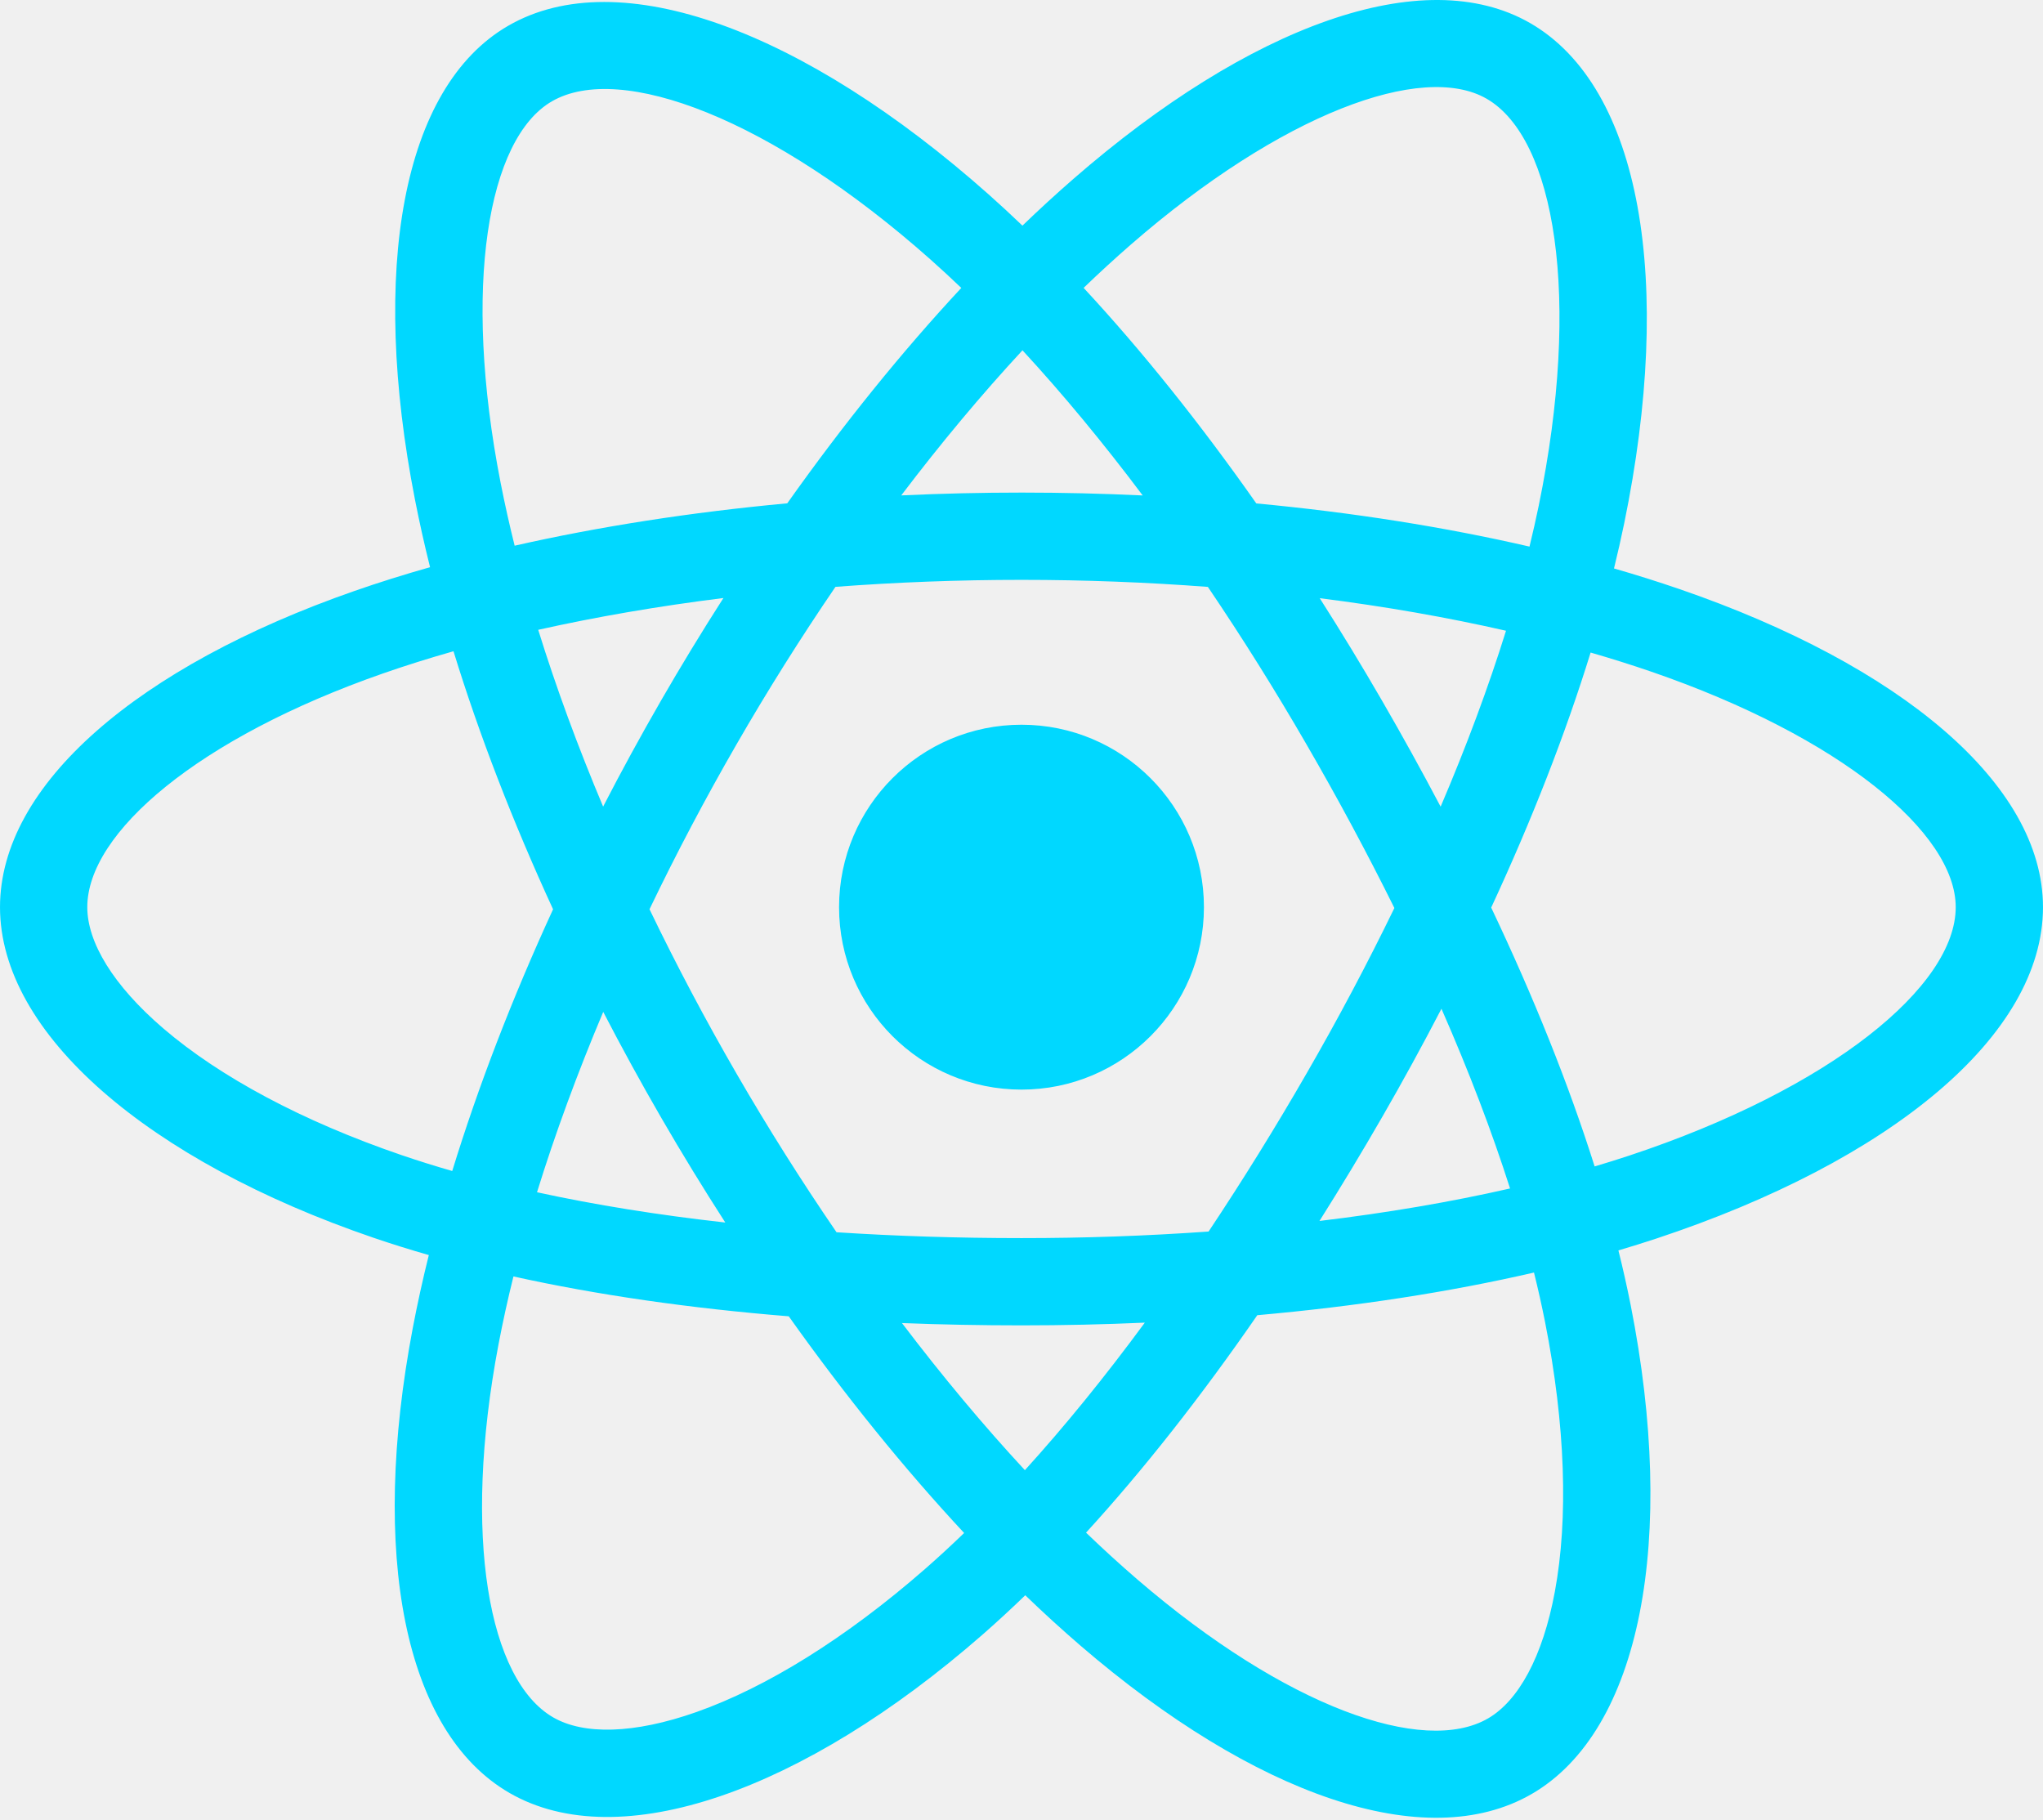
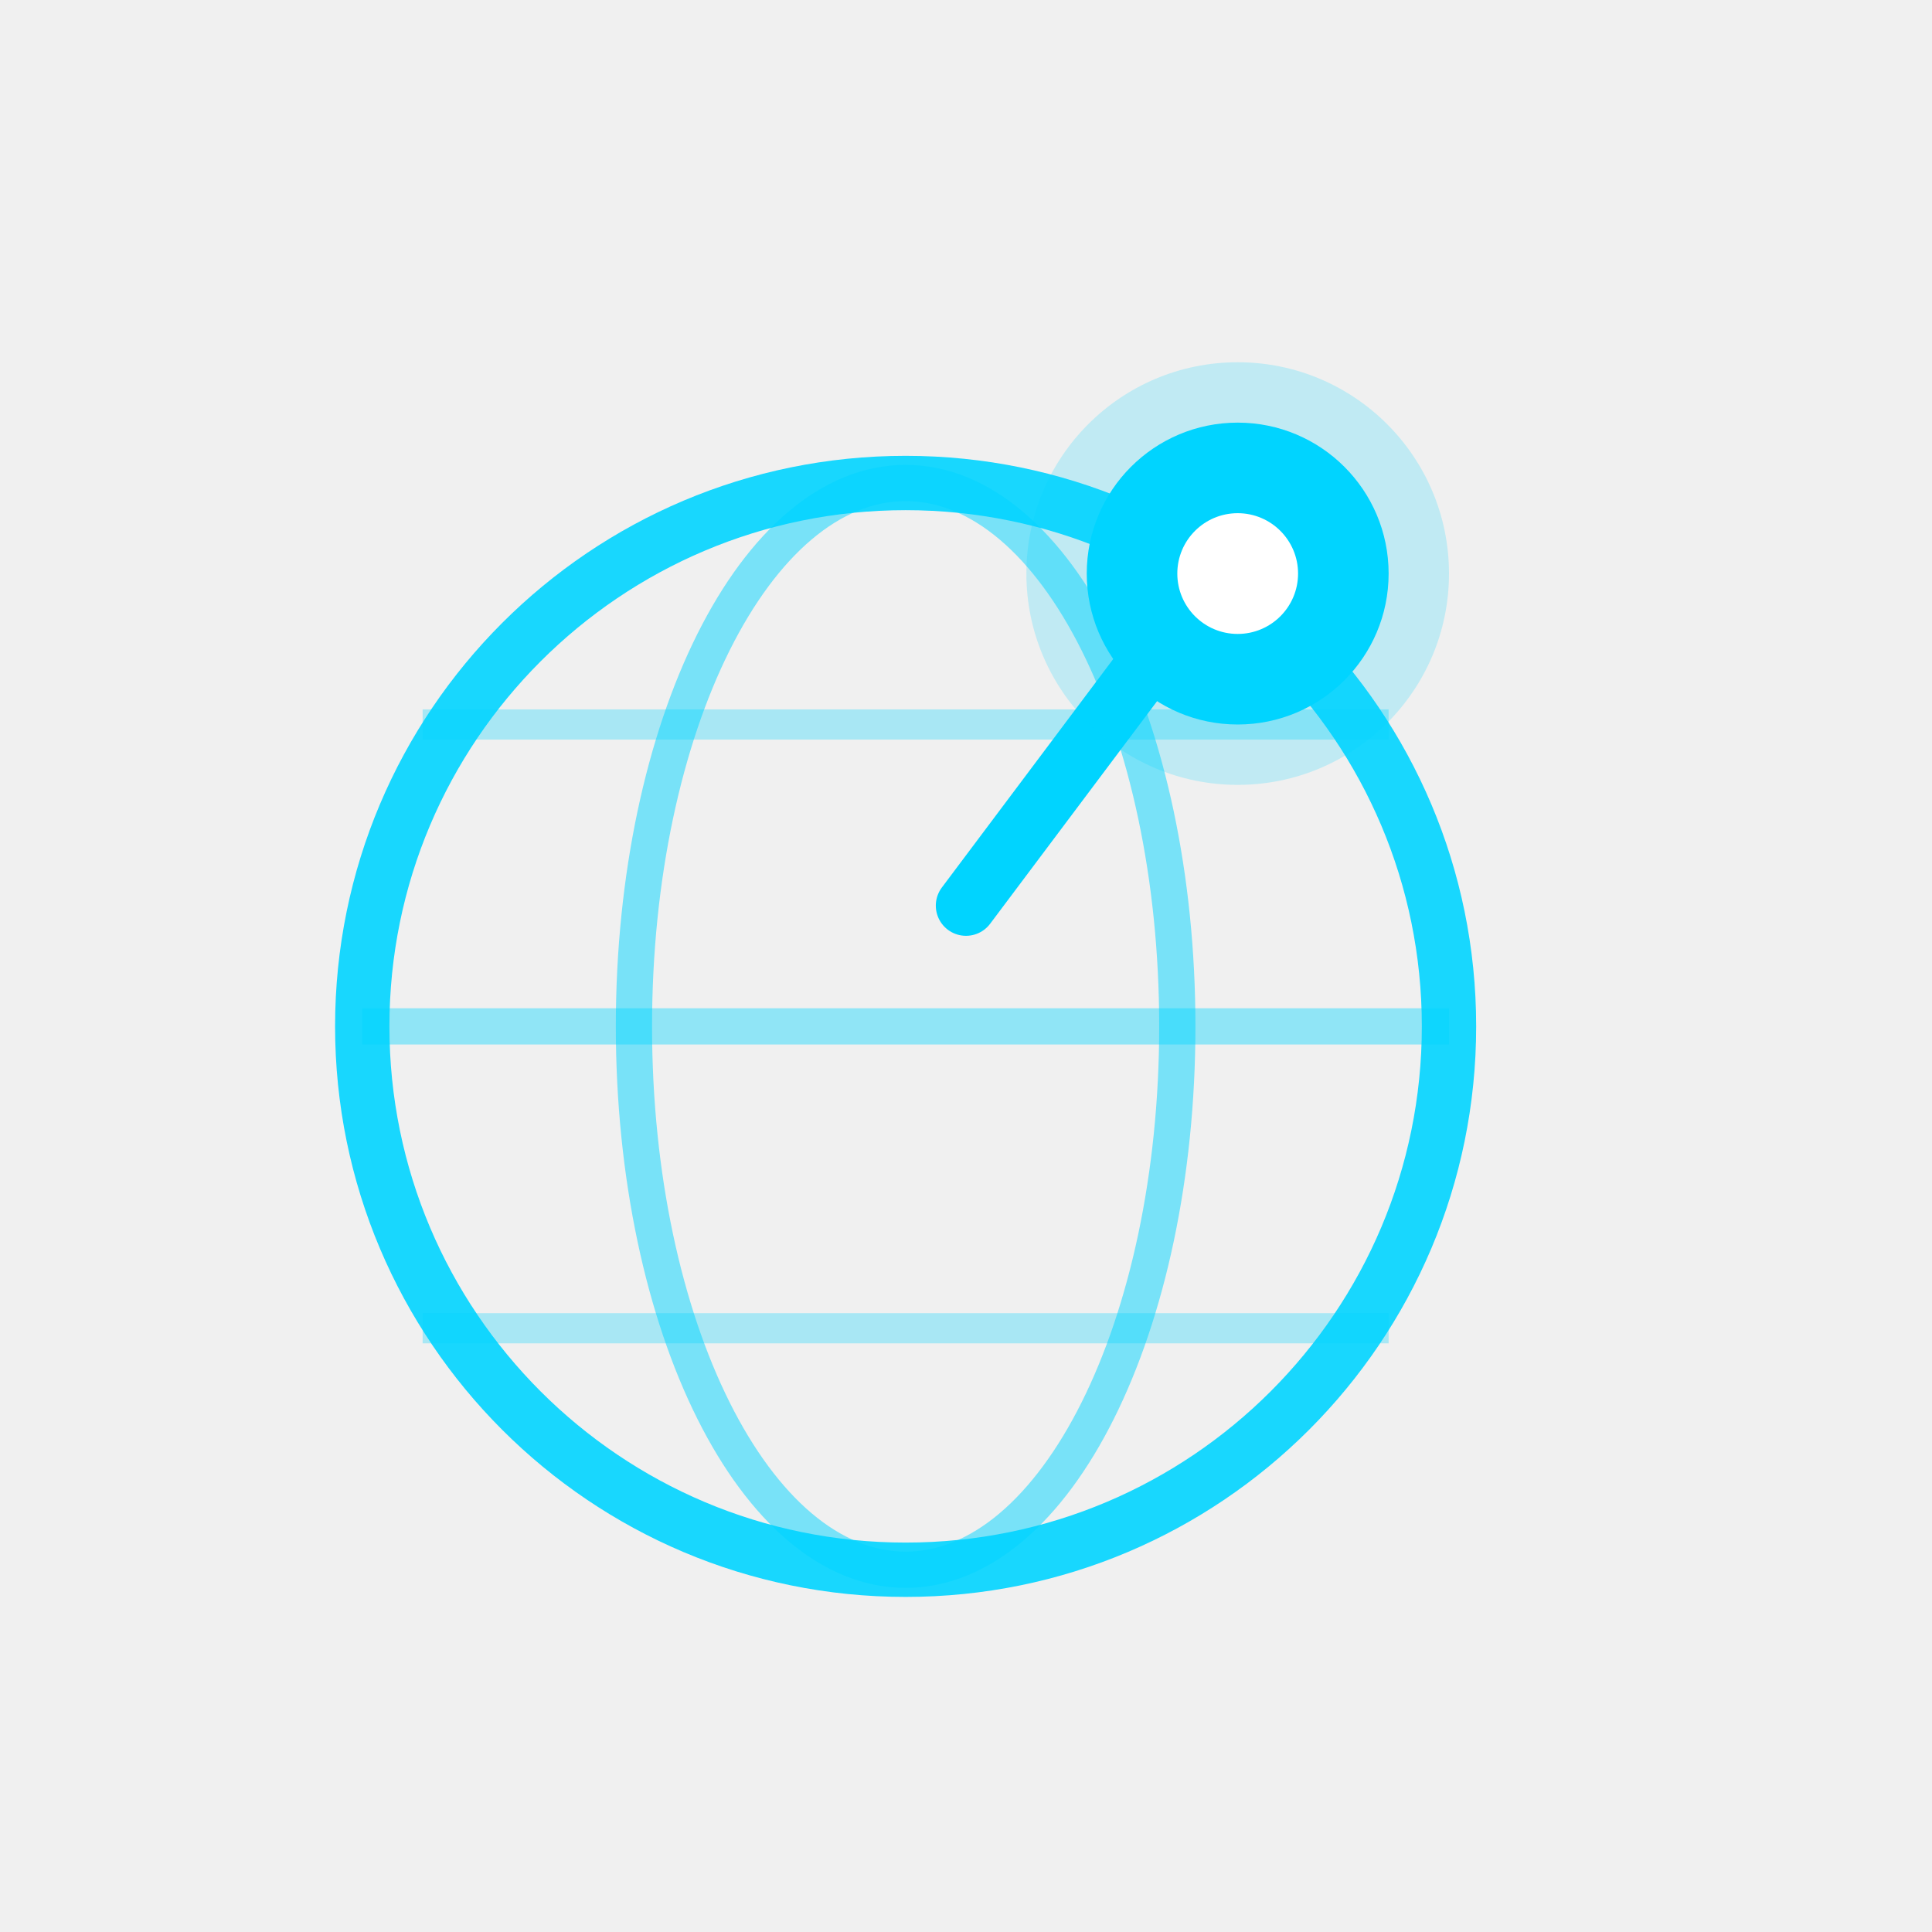
- <svg xmlns="http://www.w3.org/2000/svg" aria-hidden="true" role="img" class="iconify iconify--logos" width="35.93" height="32" preserveAspectRatio="xMidYMid meet" viewBox="0 0 256 228">
-   <path fill="#00D8FF" d="M210.483 73.824a171.49 171.49 0 0 0-8.24-2.597c.465-1.9.893-3.777 1.273-5.621c6.238-30.281 2.16-54.676-11.769-62.708c-13.355-7.7-35.196.329-57.254 19.526a171.23 171.23 0 0 0-6.375 5.848a155.866 155.866 0 0 0-4.241-3.917C100.759 3.829 77.587-4.822 63.673 3.233C50.33 10.957 46.379 33.89 51.995 62.588a170.974 170.974 0 0 0 1.892 8.48c-3.28.932-6.445 1.924-9.474 2.98C17.309 83.498 0 98.307 0 113.668c0 15.865 18.582 31.778 46.812 41.427a145.52 145.52 0 0 0 6.921 2.165a167.467 167.467 0 0 0-2.01 9.138c-5.354 28.2-1.173 50.591 12.134 58.266c13.744 7.926 36.812-.22 59.273-19.855a145.567 145.567 0 0 0 5.342-4.923a168.064 168.064 0 0 0 6.92 6.314c21.758 18.722 43.246 26.282 56.54 18.586c13.731-7.949 18.194-32.003 12.4-61.268a145.016 145.016 0 0 0-1.535-6.842c1.62-.48 3.21-.974 4.76-1.488c29.348-9.723 48.443-25.443 48.443-41.52c0-15.417-17.868-30.326-45.517-39.844Zm-6.365 70.984c-1.4.463-2.836.91-4.3 1.345c-3.24-10.257-7.612-21.163-12.963-32.432c5.106-11 9.31-21.767 12.459-31.957c2.619.758 5.16 1.557 7.61 2.4c23.69 8.156 38.14 20.213 38.14 29.504c0 9.896-15.606 22.743-40.946 31.14Zm-10.514 20.834c2.562 12.94 2.927 24.64 1.23 33.787c-1.524 8.219-4.59 13.698-8.382 15.893c-8.067 4.67-25.32-1.4-43.927-17.412a156.726 156.726 0 0 1-6.437-5.87c7.214-7.889 14.423-17.06 21.459-27.246c12.376-1.098 24.068-2.894 34.671-5.345a134.17 134.17 0 0 1 1.386 6.193ZM87.276 214.515c-7.882 2.783-14.16 2.863-17.955.675c-8.075-4.657-11.432-22.636-6.853-46.752a156.923 156.923 0 0 1 1.869-8.499c10.486 2.32 22.093 3.988 34.498 4.994c7.084 9.967 14.501 19.128 21.976 27.15a134.668 134.668 0 0 1-4.877 4.492c-9.933 8.682-19.886 14.842-28.658 17.94ZM50.35 144.747c-12.483-4.267-22.792-9.812-29.858-15.863c-6.35-5.437-9.555-10.836-9.555-15.216c0-9.322 13.897-21.212 37.076-29.293c2.813-.98 5.757-1.905 8.812-2.773c3.204 10.42 7.406 21.315 12.477 32.332c-5.137 11.18-9.399 22.249-12.634 32.792a134.718 134.718 0 0 1-6.318-1.979Zm12.378-84.26c-4.811-24.587-1.616-43.134 6.425-47.789c8.564-4.958 27.502 2.111 47.463 19.835a144.318 144.318 0 0 1 3.841 3.545c-7.438 7.987-14.787 17.08-21.808 26.988c-12.04 1.116-23.565 2.908-34.161 5.309a160.342 160.342 0 0 1-1.76-7.887Zm110.427 27.268a347.8 347.8 0 0 0-7.785-12.803c8.168 1.033 15.994 2.404 23.343 4.08c-2.206 7.072-4.956 14.465-8.193 22.045a381.151 381.151 0 0 0-7.365-13.322Zm-45.032-43.861c5.044 5.465 10.096 11.566 15.065 18.186a322.04 322.04 0 0 0-30.257-.006c4.974-6.559 10.069-12.652 15.192-18.18ZM82.802 87.83a323.167 323.167 0 0 0-7.227 13.238c-3.184-7.553-5.909-14.98-8.134-22.152c7.304-1.634 15.093-2.97 23.209-3.984a321.524 321.524 0 0 0-7.848 12.897Zm8.081 65.352c-8.385-.936-16.291-2.203-23.593-3.793c2.26-7.3 5.045-14.885 8.298-22.6a321.187 321.187 0 0 0 7.257 13.246c2.594 4.48 5.28 8.868 8.038 13.147Zm37.542 31.03c-5.184-5.592-10.354-11.779-15.403-18.433c4.902.192 9.899.29 14.978.29c5.218 0 10.376-.117 15.453-.343c-4.985 6.774-10.018 12.97-15.028 18.486Zm52.198-57.817c3.422 7.8 6.306 15.345 8.596 22.52c-7.422 1.694-15.436 3.058-23.88 4.071a382.417 382.417 0 0 0 7.859-13.026a347.403 347.403 0 0 0 7.425-13.565Zm-16.898 8.101a358.557 358.557 0 0 1-12.281 19.815a329.4 329.4 0 0 1-23.444.823c-7.967 0-15.716-.248-23.178-.732a310.202 310.202 0 0 1-12.513-19.846h.001a307.41 307.41 0 0 1-10.923-20.627a310.278 310.278 0 0 1 10.89-20.637l-.001.001a307.318 307.318 0 0 1 12.413-19.761c7.613-.576 15.42-.876 23.31-.876H128c7.926 0 15.743.303 23.354.883a329.357 329.357 0 0 1 12.335 19.695a358.489 358.489 0 0 1 11.036 20.54a329.472 329.472 0 0 1-11 20.722Zm22.56-122.124c8.572 4.944 11.906 24.881 6.52 51.026c-.344 1.668-.73 3.367-1.15 5.09c-10.622-2.452-22.155-4.275-34.23-5.408c-7.034-10.017-14.323-19.124-21.64-27.008a160.789 160.789 0 0 1 5.888-5.4c18.9-16.447 36.564-22.941 44.612-18.3ZM128 90.808c12.625 0 22.86 10.235 22.86 22.86s-10.235 22.86-22.86 22.86s-22.86-10.235-22.86-22.86s10.235-22.86 22.86-22.86Z" />
+ <svg xmlns="http://www.w3.org/2000/svg" viewBox="0 0 64 64" fill="none">
+   <circle cx="30" cy="34" r="18" stroke="#00d4ff" stroke-width="1.8" fill="none" opacity="0.9" />
+   <ellipse cx="30" cy="34" rx="9" ry="18" stroke="#00d4ff" stroke-width="1.2" fill="none" opacity="0.5" />
+   <line x1="12" y1="34" x2="48" y2="34" stroke="#00d4ff" stroke-width="1.2" opacity="0.4" />
+   <line x1="14" y1="24" x2="46" y2="24" stroke="#00d4ff" stroke-width="1" opacity="0.3" />
+   <line x1="14" y1="44" x2="46" y2="44" stroke="#00d4ff" stroke-width="1" opacity="0.3" />
+   <line x1="38" y1="22" x2="32" y2="30" stroke="#00d4ff" stroke-width="2" stroke-linecap="round" />
+   <circle cx="41" cy="19" r="7" fill="#00d4ff" opacity="0.2" />
+   <circle cx="41" cy="19" r="5" fill="#00d4ff" />
+   <circle cx="41" cy="19" r="2" fill="white" />
</svg>
